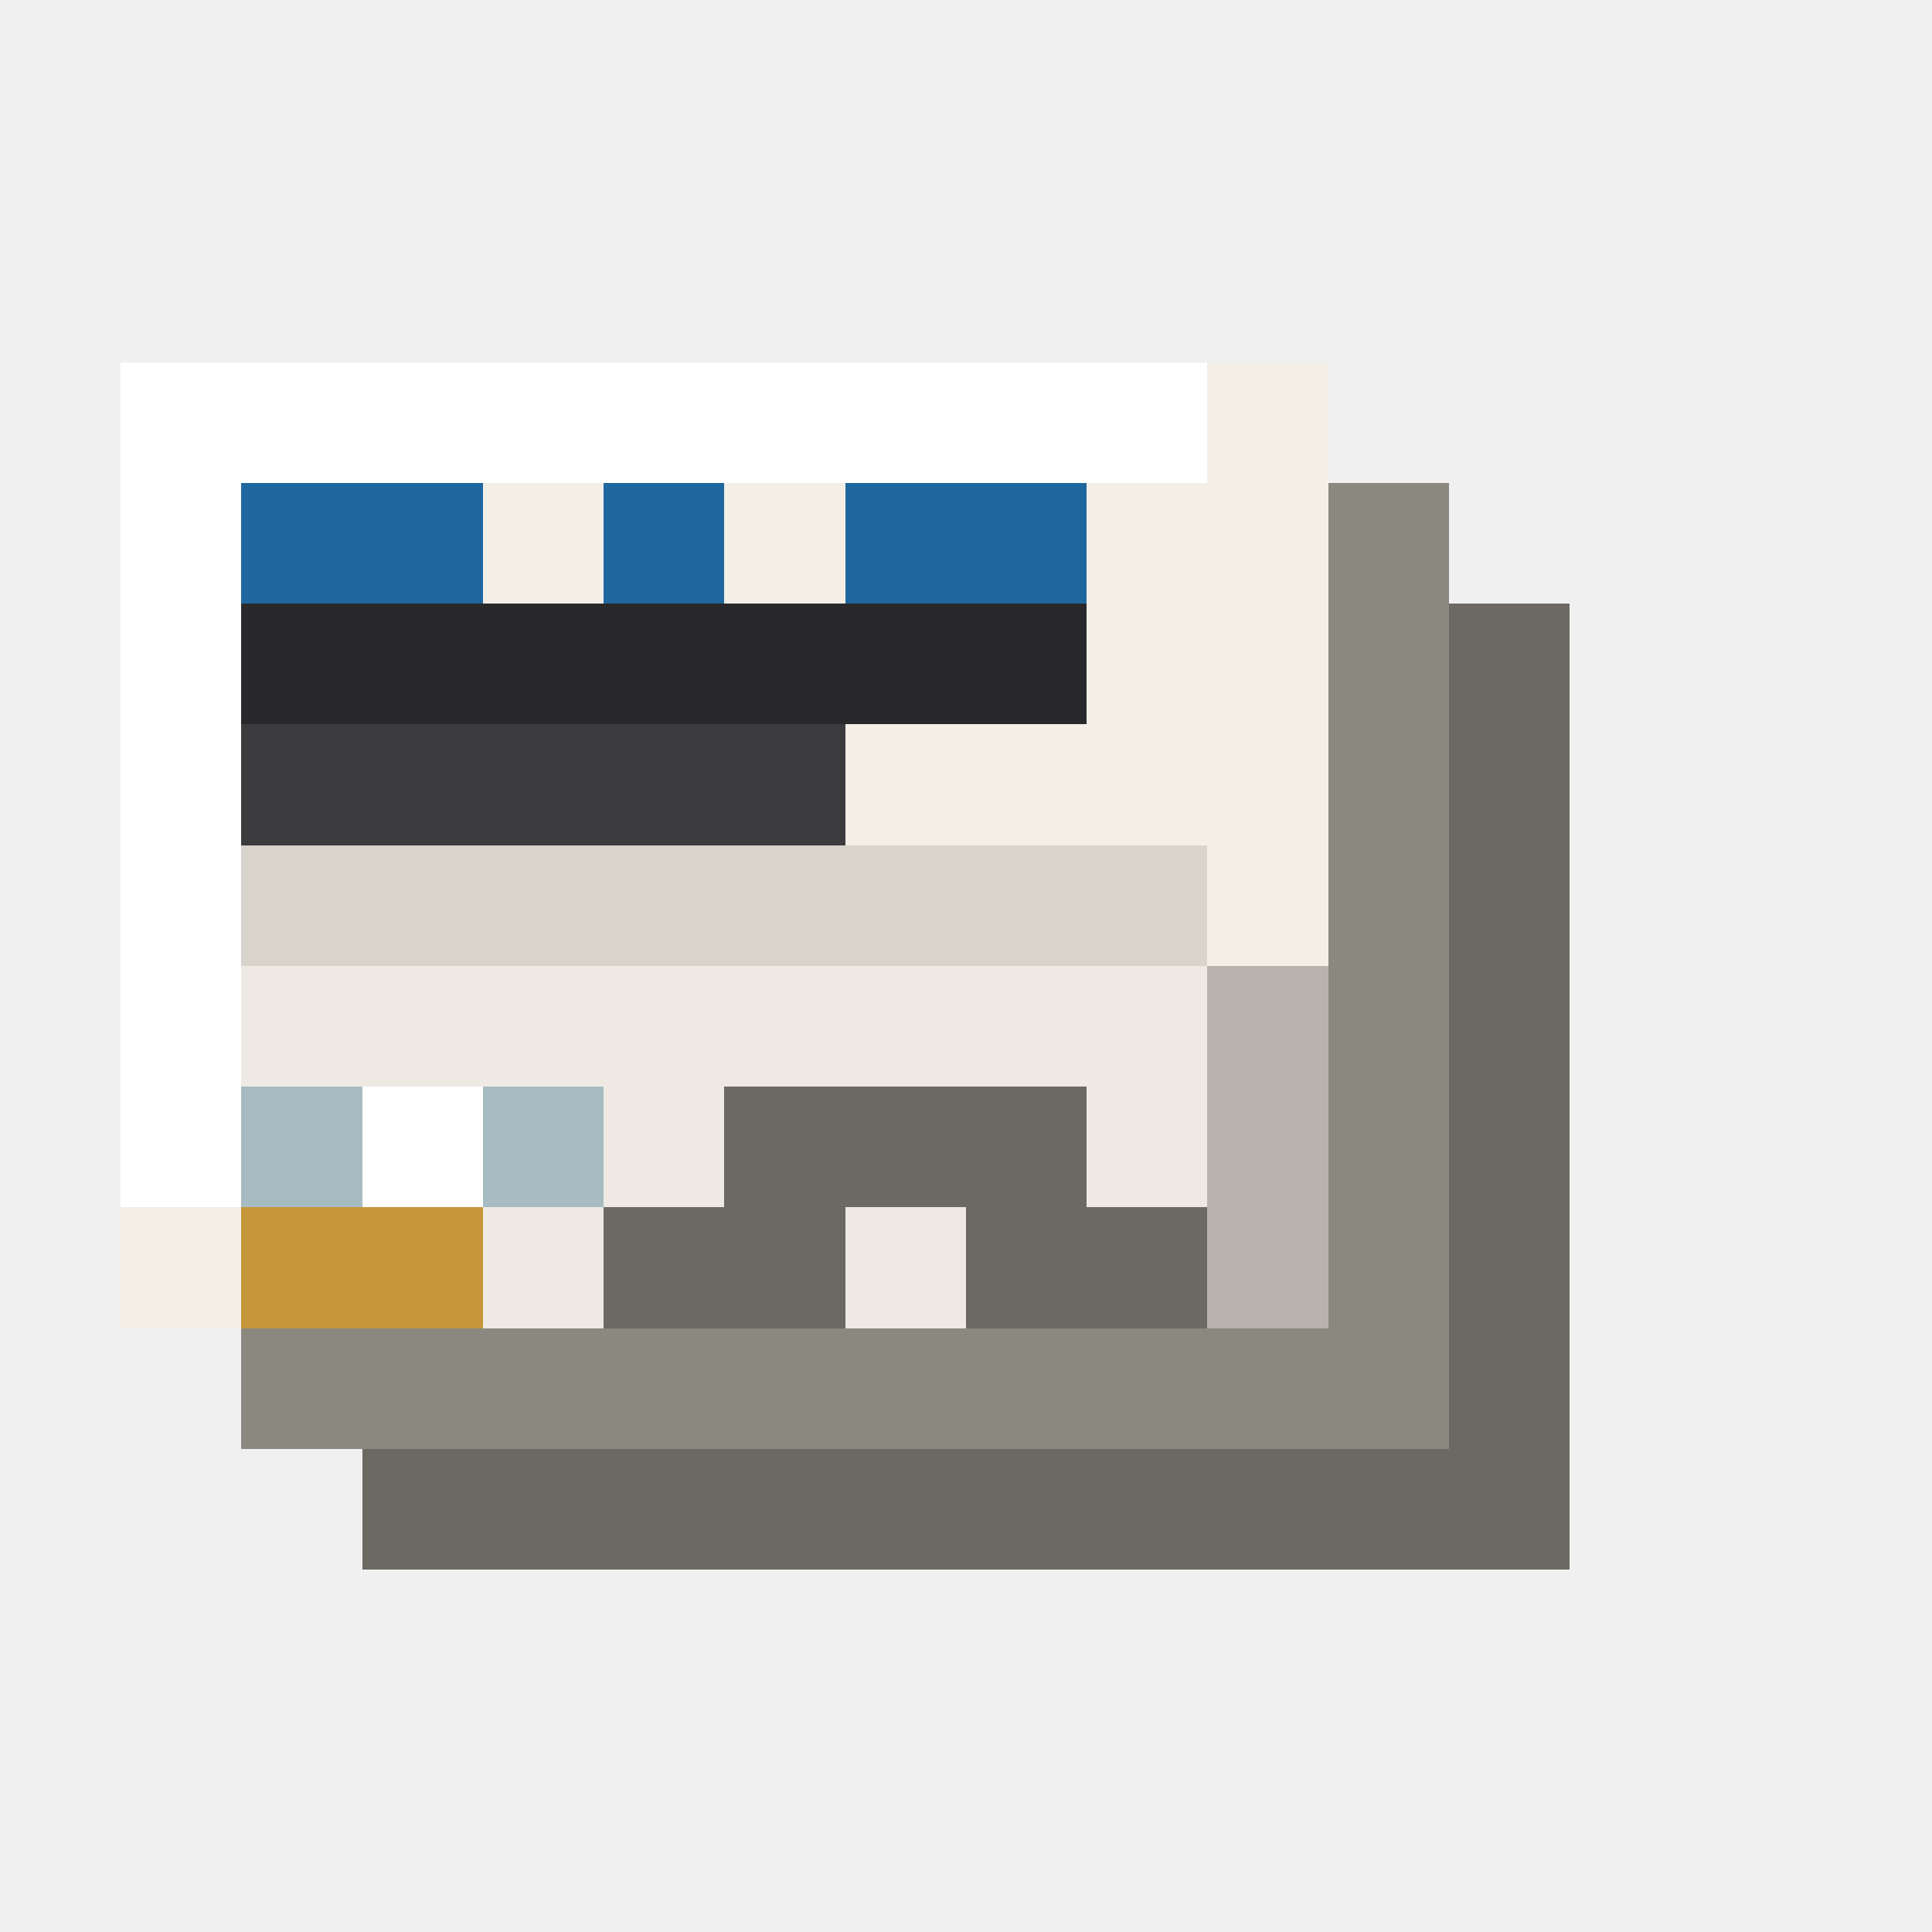
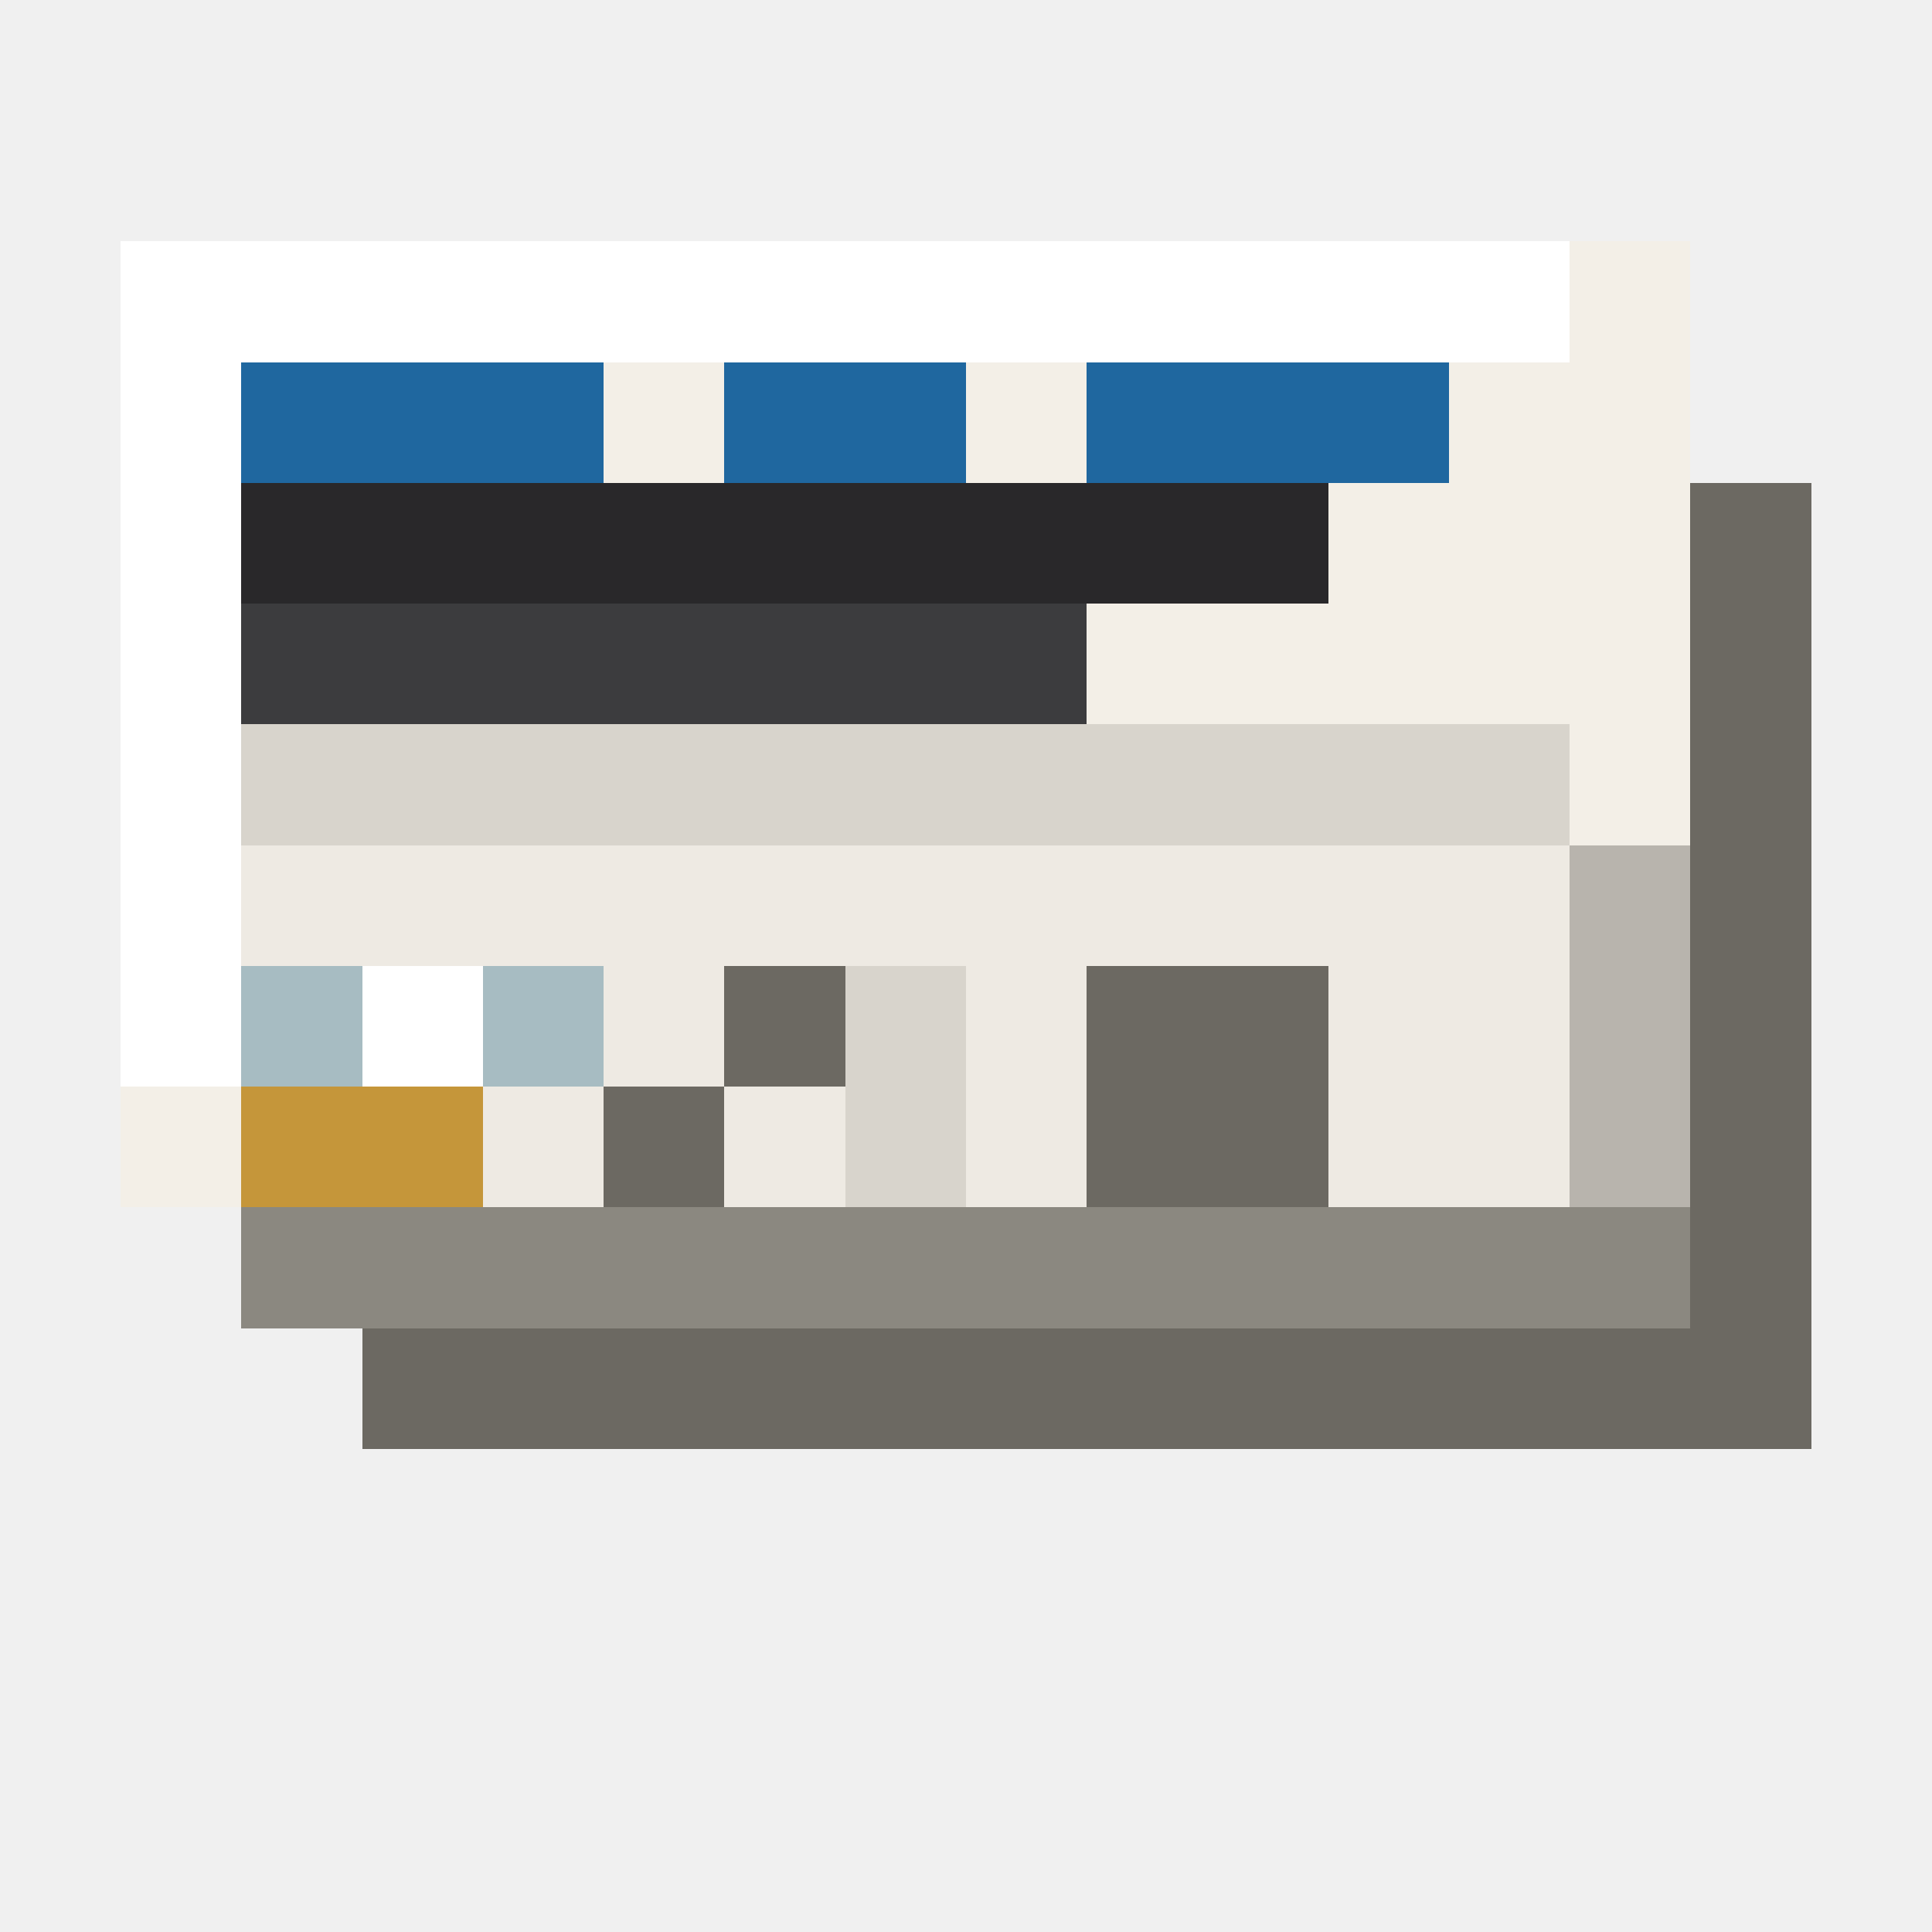
<svg xmlns="http://www.w3.org/2000/svg" viewBox="0 0 16 16" shape-rendering="crispEdges" data-m98-concept="understandingfafsa" data-m98-grid="16">
-   <rect fill="#6c6962" x="3" y="5" width="10" height="8" />
-   <rect fill="#8b8880" x="2" y="4" width="10" height="8" />
-   <rect fill="#d2cec6" x="2" y="4" width="9" height="7" />
-   <rect fill="#f3efe7" x="1" y="3" width="10" height="8" />
-   <rect fill="#ffffff" x="1" y="3" width="9" height="1" />
-   <rect fill="#ffffff" x="1" y="3" width="1" height="7" />
-   <rect fill="#1f679f" x="2" y="4" width="2" height="1" />
-   <rect fill="#1f679f" x="5" y="4" width="1" height="1" />
-   <rect fill="#1f679f" x="7" y="4" width="2" height="1" />
-   <rect fill="#29282a" x="2" y="5" width="7" height="1" />
-   <rect fill="#3c3c3e" x="2" y="6" width="5" height="1" />
-   <rect fill="#d8d4cc" x="2" y="7" width="8" height="1" />
-   <rect fill="#eeeae3" x="2" y="8" width="8" height="3" />
-   <rect fill="#b8b4ad" x="10" y="8" width="1" height="3" />
-   <rect fill="#a7bcc2" x="2" y="9" width="3" height="1" />
-   <rect fill="#ffffff" x="3" y="9" width="1" height="1" />
-   <rect fill="#6c6962" x="6" y="9" width="3" height="1" />
-   <rect fill="#c5963a" x="2" y="10" width="2" height="1" />
-   <rect fill="#6c6962" x="5" y="10" width="2" height="1" />
-   <rect fill="#6c6962" x="8" y="10" width="2" height="1" />
+   <rect fill="#6c6962" x="3" y="4" width="12" height="8" />
+   <rect fill="#8b8880" x="2" y="3" width="12" height="8" />
+   <rect fill="#d2cec6" x="2" y="3" width="11" height="7" />
+   <rect fill="#f3efe7" x="1" y="2" width="13" height="8" />
+   <rect fill="#ffffff" x="1" y="2" width="12" height="1" />
+   <rect fill="#ffffff" x="1" y="2" width="1" height="7" />
+   <rect fill="#1f679f" x="2" y="3" width="3" height="1" />
+   <rect fill="#1f679f" x="6" y="3" width="2" height="1" />
+   <rect fill="#1f679f" x="9" y="3" width="3" height="1" />
+   <rect fill="#29282a" x="2" y="4" width="9" height="1" />
+   <rect fill="#3c3c3e" x="2" y="5" width="7" height="1" />
+   <rect fill="#d8d4cc" x="2" y="6" width="11" height="1" />
+   <rect fill="#eeeae3" x="2" y="7" width="11" height="3" />
+   <rect fill="#b8b4ad" x="13" y="7" width="1" height="3" />
+   <rect fill="#a7bcc2" x="2" y="8" width="3" height="1" />
+   <rect fill="#ffffff" x="3" y="8" width="1" height="1" />
+   <rect fill="#6c6962" x="6" y="8" width="1" height="1" />
+   <rect fill="#d8d4cc" x="7" y="8" width="1" height="2" />
+   <rect fill="#6c6962" x="9" y="8" width="2" height="1" />
+   <rect fill="#c5963a" x="2" y="9" width="2" height="1" />
+   <rect fill="#6c6962" x="5" y="9" width="1" height="1" />
+   <rect fill="#6c6962" x="9" y="9" width="2" height="1" />
</svg>
